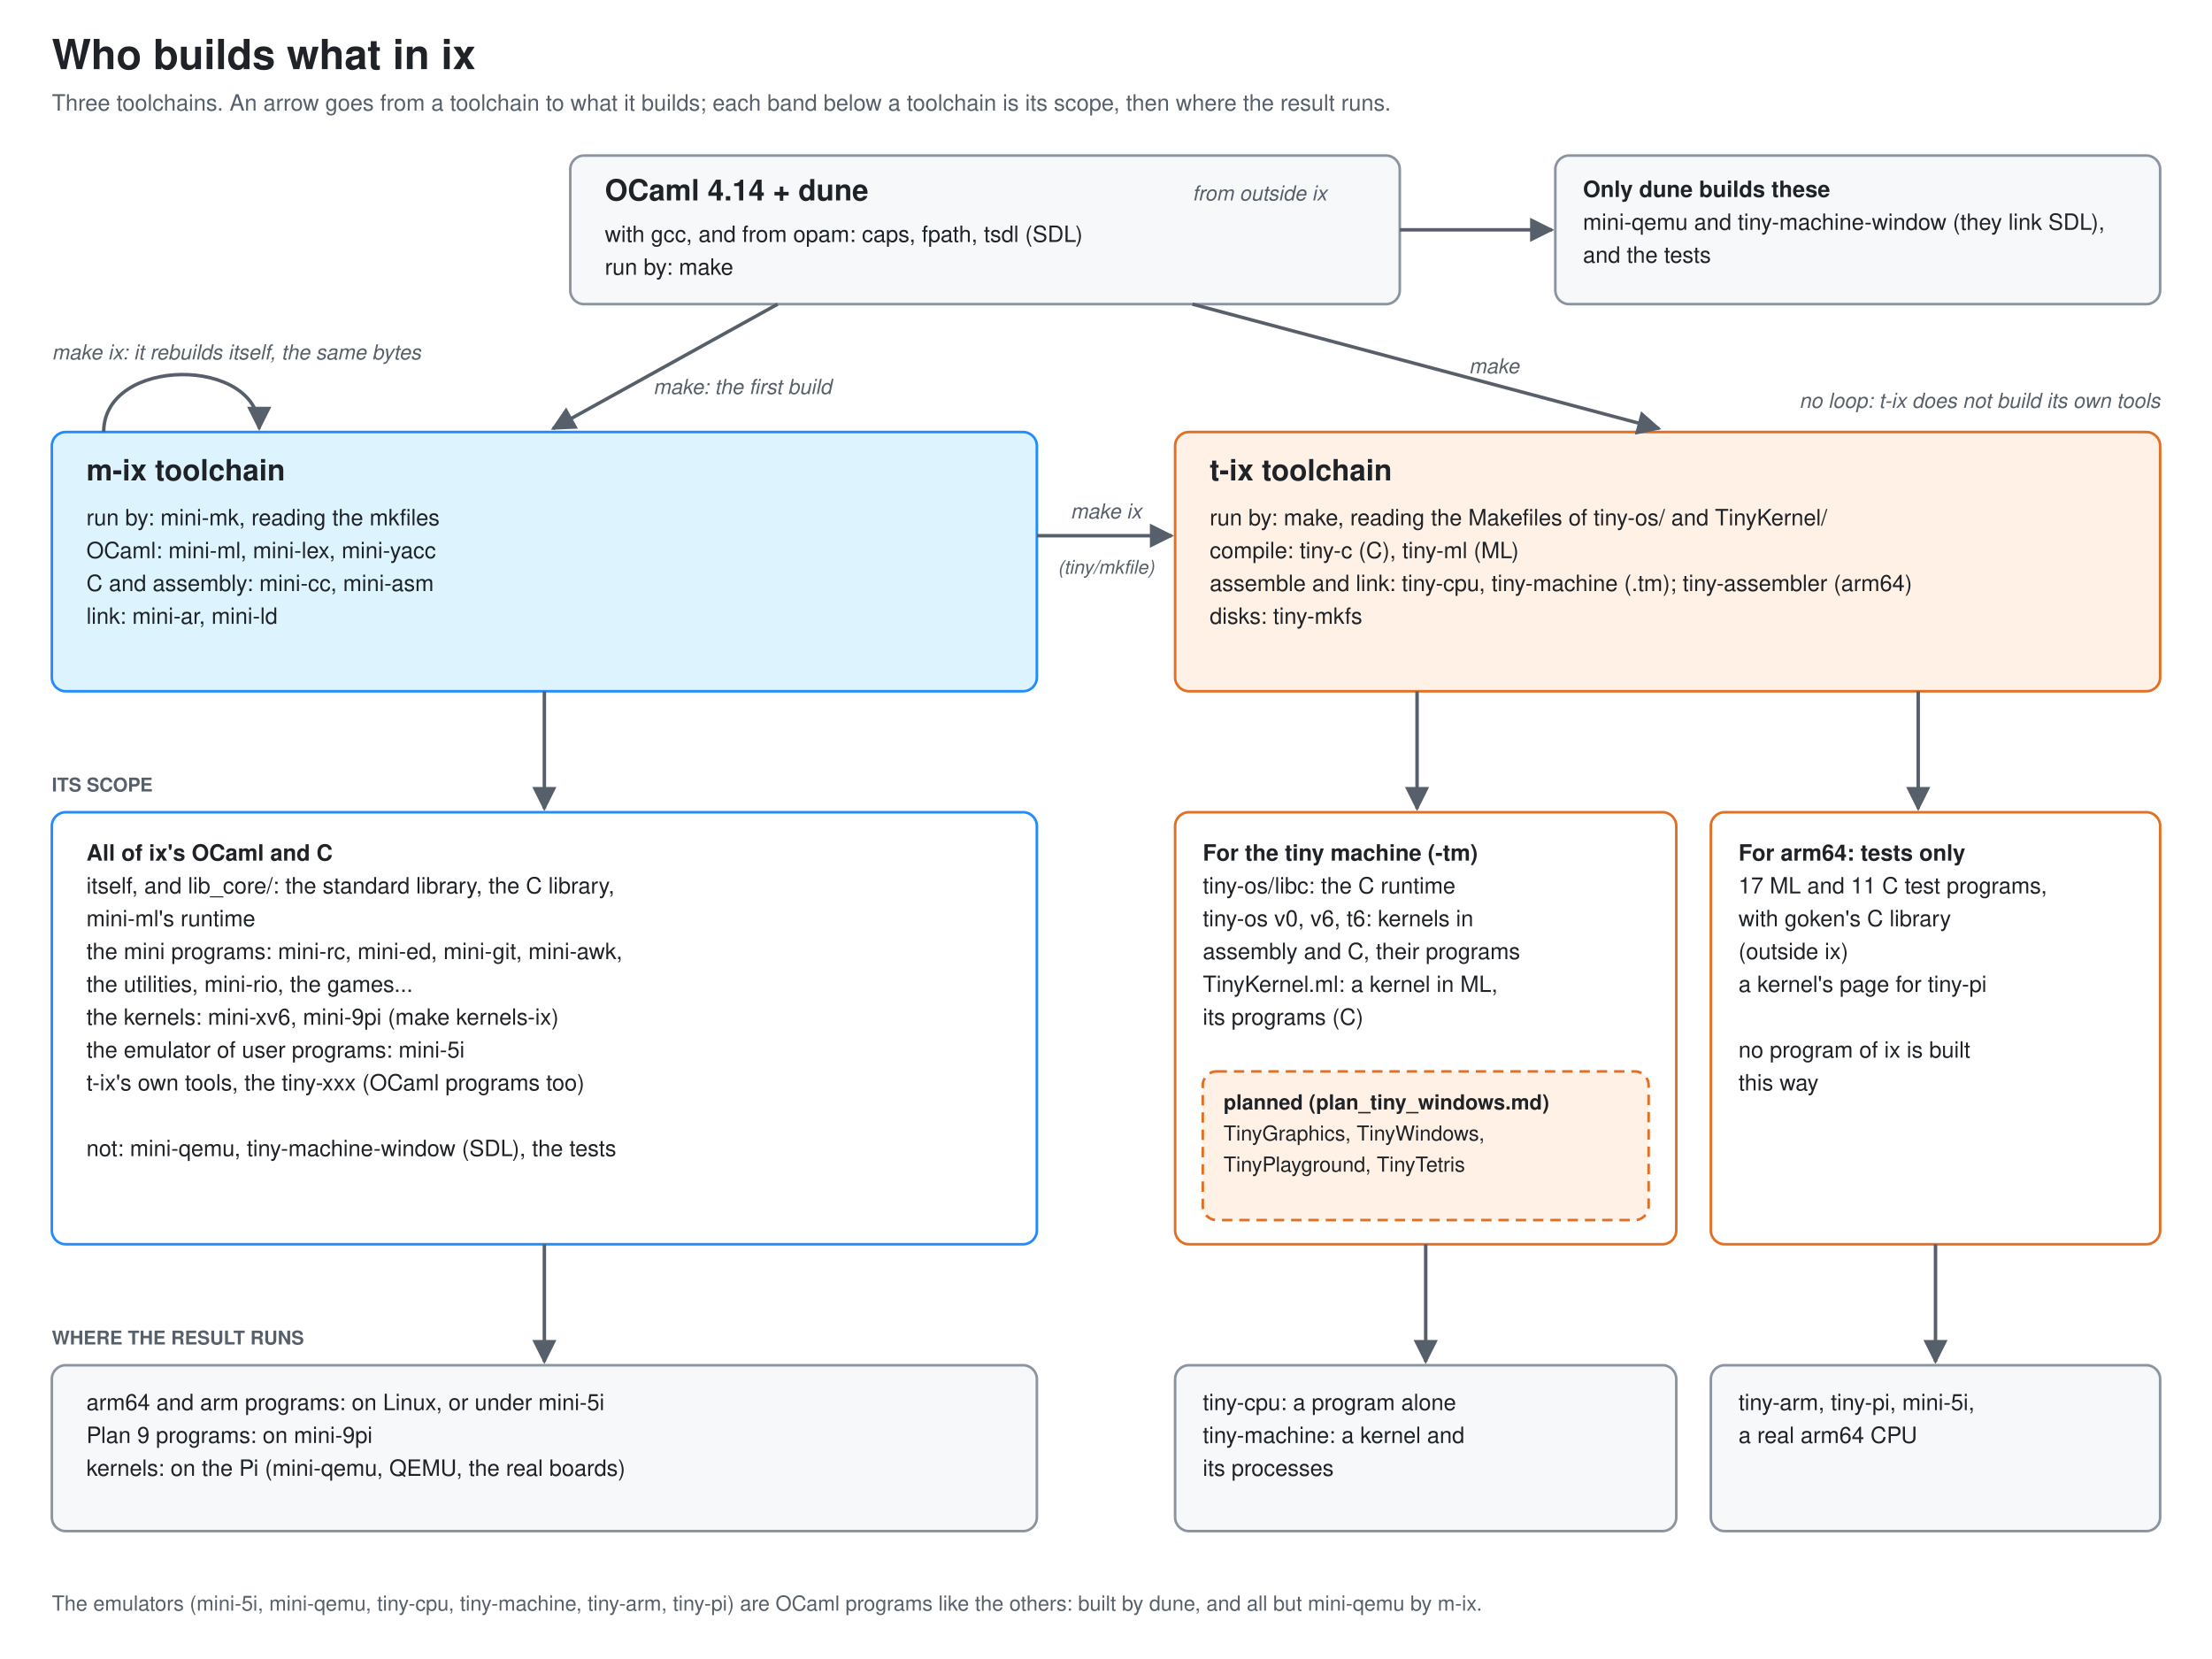
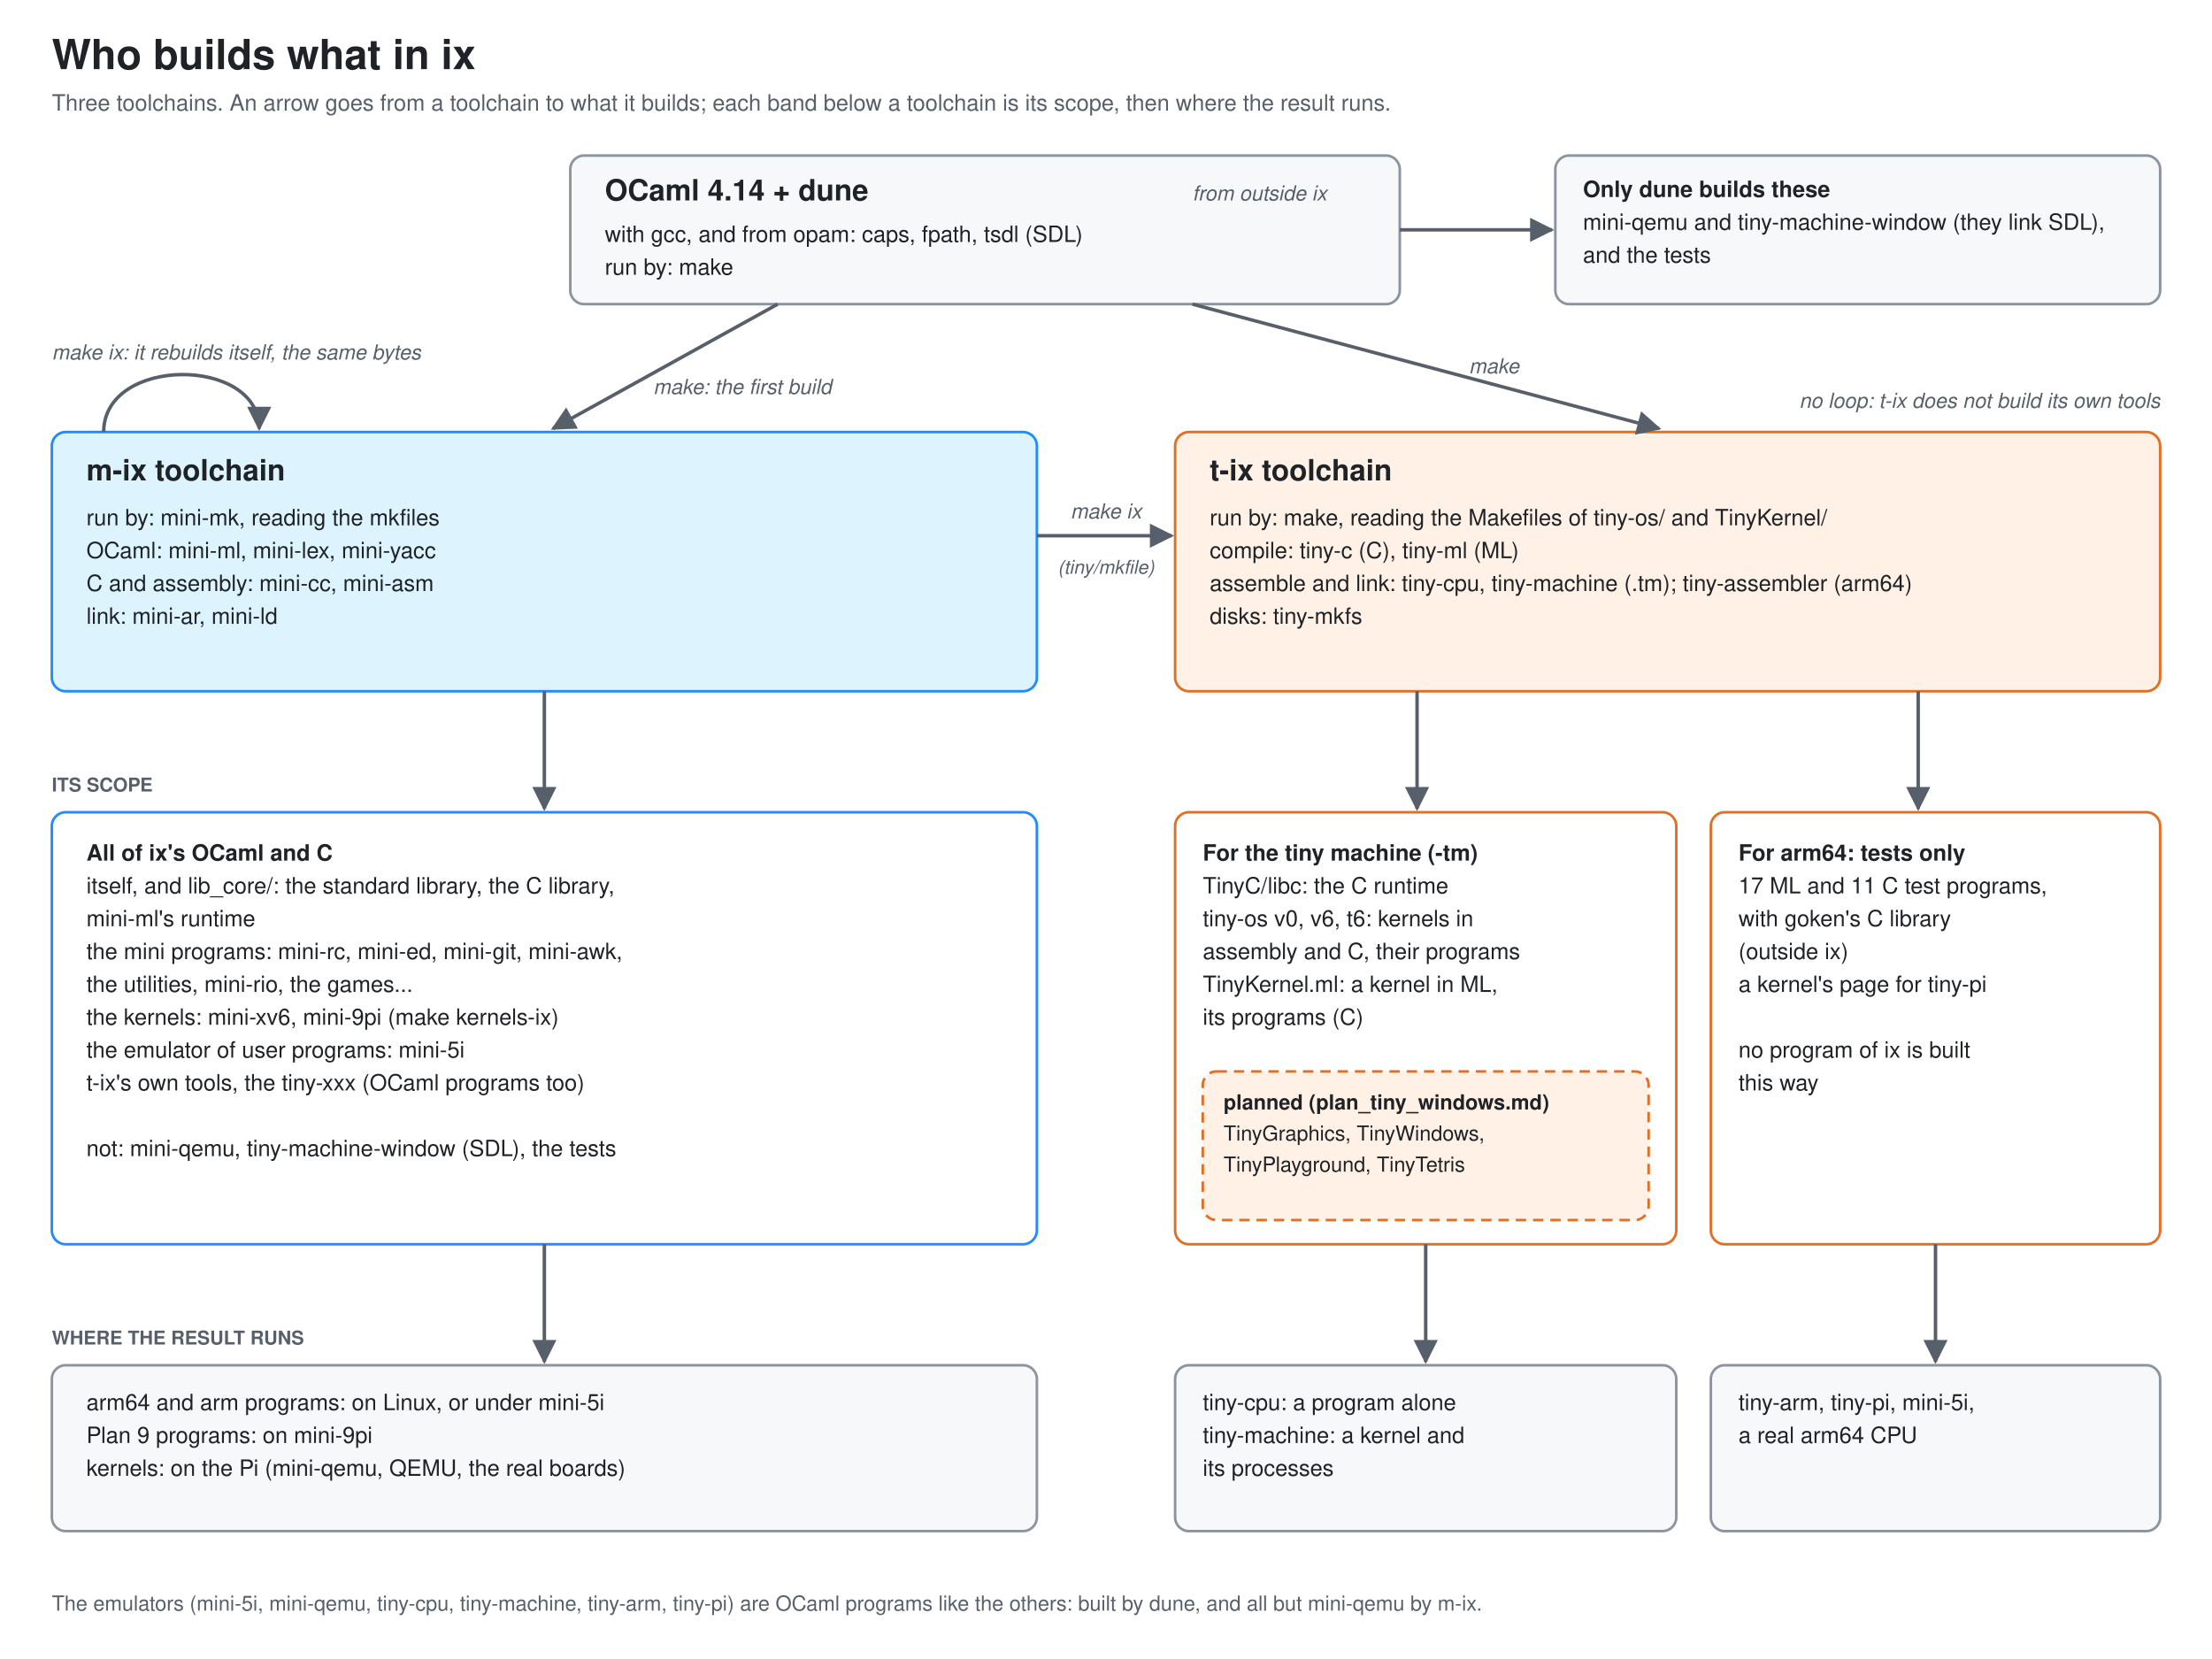
<svg xmlns="http://www.w3.org/2000/svg" viewBox="0 0 1280 960" width="1280" height="960" font-family="-apple-system, BlinkMacSystemFont, 'Segoe UI', Helvetica, Arial, sans-serif">
  <defs>
    <marker id="a" viewBox="0 0 10 10" refX="9" refY="5" markerWidth="7" markerHeight="7" orient="auto-start-reverse">
      <path d="M0 0L10 5L0 10z" fill="#57606a" />
    </marker>
  </defs>
  <rect width="1280" height="960" fill="#ffffff" />
  <text x="30" y="40" font-size="24" font-weight="600" fill="#1f2328" text-anchor="start">Who builds what in ix</text>
  <text x="30" y="64" font-size="13" font-weight="normal" fill="#57606a" text-anchor="start">Three toolchains. An arrow goes from a toolchain to what it builds; each band below a toolchain is its scope, then where the result runs.</text>
  <rect x="330" y="90" width="480" height="86" rx="8" fill="#f6f8fa" stroke="#8c959f" stroke-width="1.5" />
  <text x="350" y="116" font-size="17" font-weight="600" fill="#1f2328" text-anchor="start">OCaml 4.14 + dune</text>
  <text x="690" y="116" font-size="12" font-weight="normal" fill="#57606a" text-anchor="start" font-style="italic">from outside ix</text>
  <text x="350" y="140" font-size="13" font-weight="normal" fill="#1f2328" text-anchor="start">with gcc, and from opam: caps, fpath, tsdl (SDL)</text>
  <text x="350" y="159" font-size="13" font-weight="normal" fill="#1f2328" text-anchor="start">run by: make</text>
  <rect x="900" y="90" width="350" height="86" rx="8" fill="#f6f8fa" stroke="#8c959f" stroke-width="1.5" />
  <text x="916" y="114" font-size="13" font-weight="600" fill="#1f2328" text-anchor="start">Only dune builds these</text>
  <text x="916" y="133" font-size="13" font-weight="normal" fill="#1f2328" text-anchor="start">mini-qemu and tiny-machine-window (they link SDL),</text>
  <text x="916" y="152" font-size="13" font-weight="normal" fill="#1f2328" text-anchor="start">and the tests</text>
  <line x1="810" y1="133" x2="898" y2="133" stroke="#57606a" stroke-width="2" marker-end="url(#a)" />
  <rect x="30" y="250" width="570" height="150" rx="8" fill="#ddf4ff" stroke="#218bff" stroke-width="1.5" />
  <text x="50" y="278" font-size="17" font-weight="600" fill="#1f2328" text-anchor="start">m-ix toolchain</text>
  <text x="50" y="304" font-size="13" font-weight="normal" fill="#1f2328" text-anchor="start">run by: mini-mk, reading the mkfiles</text>
  <text x="50" y="323" font-size="13" font-weight="normal" fill="#1f2328" text-anchor="start">OCaml:  mini-ml, mini-lex, mini-yacc</text>
  <text x="50" y="342" font-size="13" font-weight="normal" fill="#1f2328" text-anchor="start">C and assembly:  mini-cc, mini-asm</text>
  <text x="50" y="361" font-size="13" font-weight="normal" fill="#1f2328" text-anchor="start">link:  mini-ar, mini-ld</text>
  <rect x="680" y="250" width="570" height="150" rx="8" fill="#fff1e5" stroke="#e16f24" stroke-width="1.5" />
  <text x="700" y="278" font-size="17" font-weight="600" fill="#1f2328" text-anchor="start">t-ix toolchain</text>
  <text x="700" y="304" font-size="13" font-weight="normal" fill="#1f2328" text-anchor="start">run by: make, reading the Makefiles of tiny-os/ and TinyKernel/</text>
  <text x="700" y="323" font-size="13" font-weight="normal" fill="#1f2328" text-anchor="start">compile:  tiny-c (C), tiny-ml (ML)</text>
  <text x="700" y="342" font-size="13" font-weight="normal" fill="#1f2328" text-anchor="start">assemble and link:  tiny-cpu, tiny-machine (.tm); tiny-assembler (arm64)</text>
  <text x="700" y="361" font-size="13" font-weight="normal" fill="#1f2328" text-anchor="start">disks:  tiny-mkfs</text>
  <line x1="450" y1="176" x2="320" y2="248" stroke="#57606a" stroke-width="2" marker-end="url(#a)" />
  <text x="378" y="228" font-size="12" font-weight="normal" fill="#57606a" text-anchor="start" font-style="italic">make: the first build</text>
  <line x1="690" y1="176" x2="960" y2="248" stroke="#57606a" stroke-width="2" marker-end="url(#a)" />
  <text x="850" y="216" font-size="12" font-weight="normal" fill="#57606a" text-anchor="start" font-style="italic">make</text>
  <line x1="600" y1="310" x2="678" y2="310" stroke="#57606a" stroke-width="2" marker-end="url(#a)" />
  <text x="640" y="300" font-size="12" font-weight="normal" fill="#57606a" text-anchor="middle" font-style="italic">make ix</text>
  <text x="640" y="332" font-size="11" font-weight="normal" fill="#57606a" text-anchor="middle" font-style="italic">(tiny/mkfile)</text>
  <path d="M 60 250 C 60 206, 150 206, 150 248" fill="none" stroke="#57606a" stroke-width="2" marker-end="url(#a)" />
  <text x="30" y="208" font-size="12" font-weight="normal" fill="#57606a" text-anchor="start" font-style="italic">make ix: it rebuilds itself, the same bytes</text>
  <text x="1250" y="236" font-size="12" font-weight="normal" fill="#57606a" text-anchor="end" font-style="italic">no loop: t-ix does not build its own tools</text>
  <text x="30" y="458" font-size="11" font-weight="600" fill="#57606a" text-anchor="start">ITS SCOPE</text>
  <line x1="315" y1="400" x2="315" y2="468" stroke="#57606a" stroke-width="2" marker-end="url(#a)" />
  <rect x="30" y="470" width="570" height="250" rx="8" fill="#ffffff" stroke="#218bff" stroke-width="1.5" />
  <text x="50" y="498" font-size="13" font-weight="600" fill="#1f2328" text-anchor="start">All of ix's OCaml and C</text>
  <text x="50" y="517" font-size="13" font-weight="normal" fill="#1f2328" text-anchor="start">itself, and lib_core/: the standard library, the C library,</text>
  <text x="50" y="536" font-size="13" font-weight="normal" fill="#1f2328" text-anchor="start">    mini-ml's runtime</text>
  <text x="50" y="555" font-size="13" font-weight="normal" fill="#1f2328" text-anchor="start">the mini programs: mini-rc, mini-ed, mini-git, mini-awk,</text>
  <text x="50" y="574" font-size="13" font-weight="normal" fill="#1f2328" text-anchor="start">    the utilities, mini-rio, the games...</text>
  <text x="50" y="593" font-size="13" font-weight="normal" fill="#1f2328" text-anchor="start">the kernels: mini-xv6, mini-9pi (make kernels-ix)</text>
  <text x="50" y="612" font-size="13" font-weight="normal" fill="#1f2328" text-anchor="start">the emulator of user programs: mini-5i</text>
  <text x="50" y="631" font-size="13" font-weight="normal" fill="#1f2328" text-anchor="start">t-ix's own tools, the tiny-xxx (OCaml programs too)</text>
  <text x="50" y="650" font-size="13" font-weight="normal" fill="#1f2328" text-anchor="start" />
  <text x="50" y="669" font-size="13" font-weight="normal" fill="#1f2328" text-anchor="start">not: mini-qemu, tiny-machine-window (SDL), the tests</text>
  <line x1="820" y1="400" x2="820" y2="468" stroke="#57606a" stroke-width="2" marker-end="url(#a)" />
  <line x1="1110" y1="400" x2="1110" y2="468" stroke="#57606a" stroke-width="2" marker-end="url(#a)" />
  <rect x="680" y="470" width="290" height="250" rx="8" fill="#ffffff" stroke="#e16f24" stroke-width="1.5" />
  <text x="696" y="498" font-size="13" font-weight="600" fill="#1f2328" text-anchor="start">For the tiny machine (-tm)</text>
-   <text x="696" y="517" font-size="13" font-weight="normal" fill="#1f2328" text-anchor="start">tiny-os/libc: the C runtime</text>
+   <text x="696" y="517" font-size="13" font-weight="normal" fill="#1f2328" text-anchor="start">TinyC/libc: the C runtime</text>
  <text x="696" y="536" font-size="13" font-weight="normal" fill="#1f2328" text-anchor="start">tiny-os v0, v6, t6: kernels in</text>
  <text x="696" y="555" font-size="13" font-weight="normal" fill="#1f2328" text-anchor="start">    assembly and C, their programs</text>
  <text x="696" y="574" font-size="13" font-weight="normal" fill="#1f2328" text-anchor="start">TinyKernel.ml: a kernel in ML,</text>
  <text x="696" y="593" font-size="13" font-weight="normal" fill="#1f2328" text-anchor="start">    its programs (C)</text>
  <rect x="696" y="620" width="258" height="86" rx="8" fill="#fff1e5" stroke="#e16f24" stroke-width="1.5" stroke-dasharray="6 4" />
  <text x="708" y="642" font-size="12" font-weight="600" fill="#1f2328" text-anchor="start">planned (plan_tiny_windows.md)</text>
  <text x="708" y="660" font-size="12" font-weight="normal" fill="#1f2328" text-anchor="start">TinyGraphics, TinyWindows,</text>
  <text x="708" y="678" font-size="12" font-weight="normal" fill="#1f2328" text-anchor="start">TinyPlayground, TinyTetris</text>
  <rect x="990" y="470" width="260" height="250" rx="8" fill="#ffffff" stroke="#e16f24" stroke-width="1.5" />
  <text x="1006" y="498" font-size="13" font-weight="600" fill="#1f2328" text-anchor="start">For arm64: tests only</text>
  <text x="1006" y="517" font-size="13" font-weight="normal" fill="#1f2328" text-anchor="start">17 ML and 11 C test programs,</text>
  <text x="1006" y="536" font-size="13" font-weight="normal" fill="#1f2328" text-anchor="start">    with goken's C library</text>
  <text x="1006" y="555" font-size="13" font-weight="normal" fill="#1f2328" text-anchor="start">    (outside ix)</text>
  <text x="1006" y="574" font-size="13" font-weight="normal" fill="#1f2328" text-anchor="start">a kernel's page for tiny-pi</text>
  <text x="1006" y="593" font-size="13" font-weight="normal" fill="#1f2328" text-anchor="start" />
  <text x="1006" y="612" font-size="13" font-weight="normal" fill="#1f2328" text-anchor="start">no program of ix is built</text>
  <text x="1006" y="631" font-size="13" font-weight="normal" fill="#1f2328" text-anchor="start">this way</text>
  <text x="30" y="778" font-size="11" font-weight="600" fill="#57606a" text-anchor="start">WHERE THE RESULT RUNS</text>
  <line x1="315" y1="720" x2="315" y2="788" stroke="#57606a" stroke-width="2" marker-end="url(#a)" />
  <line x1="825" y1="720" x2="825" y2="788" stroke="#57606a" stroke-width="2" marker-end="url(#a)" />
  <line x1="1120" y1="720" x2="1120" y2="788" stroke="#57606a" stroke-width="2" marker-end="url(#a)" />
  <rect x="30" y="790" width="570" height="96" rx="8" fill="#f6f8fa" stroke="#8c959f" stroke-width="1.5" />
  <text x="50" y="816" font-size="13" font-weight="normal" fill="#1f2328" text-anchor="start">arm64 and arm programs: on Linux, or under mini-5i</text>
  <text x="50" y="835" font-size="13" font-weight="normal" fill="#1f2328" text-anchor="start">Plan 9 programs: on mini-9pi</text>
  <text x="50" y="854" font-size="13" font-weight="normal" fill="#1f2328" text-anchor="start">kernels: on the Pi (mini-qemu, QEMU, the real boards)</text>
  <rect x="680" y="790" width="290" height="96" rx="8" fill="#f6f8fa" stroke="#8c959f" stroke-width="1.5" />
  <text x="696" y="816" font-size="13" font-weight="normal" fill="#1f2328" text-anchor="start">tiny-cpu: a program alone</text>
  <text x="696" y="835" font-size="13" font-weight="normal" fill="#1f2328" text-anchor="start">tiny-machine: a kernel and</text>
  <text x="696" y="854" font-size="13" font-weight="normal" fill="#1f2328" text-anchor="start">    its processes</text>
  <rect x="990" y="790" width="260" height="96" rx="8" fill="#f6f8fa" stroke="#8c959f" stroke-width="1.5" />
  <text x="1006" y="816" font-size="13" font-weight="normal" fill="#1f2328" text-anchor="start">tiny-arm, tiny-pi, mini-5i,</text>
  <text x="1006" y="835" font-size="13" font-weight="normal" fill="#1f2328" text-anchor="start">a real arm64 CPU</text>
  <text x="30" y="932" font-size="12" font-weight="normal" fill="#57606a" text-anchor="start">The emulators (mini-5i, mini-qemu, tiny-cpu, tiny-machine, tiny-arm, tiny-pi) are OCaml programs like the others: built by dune, and all but mini-qemu by m-ix.</text>
</svg>
